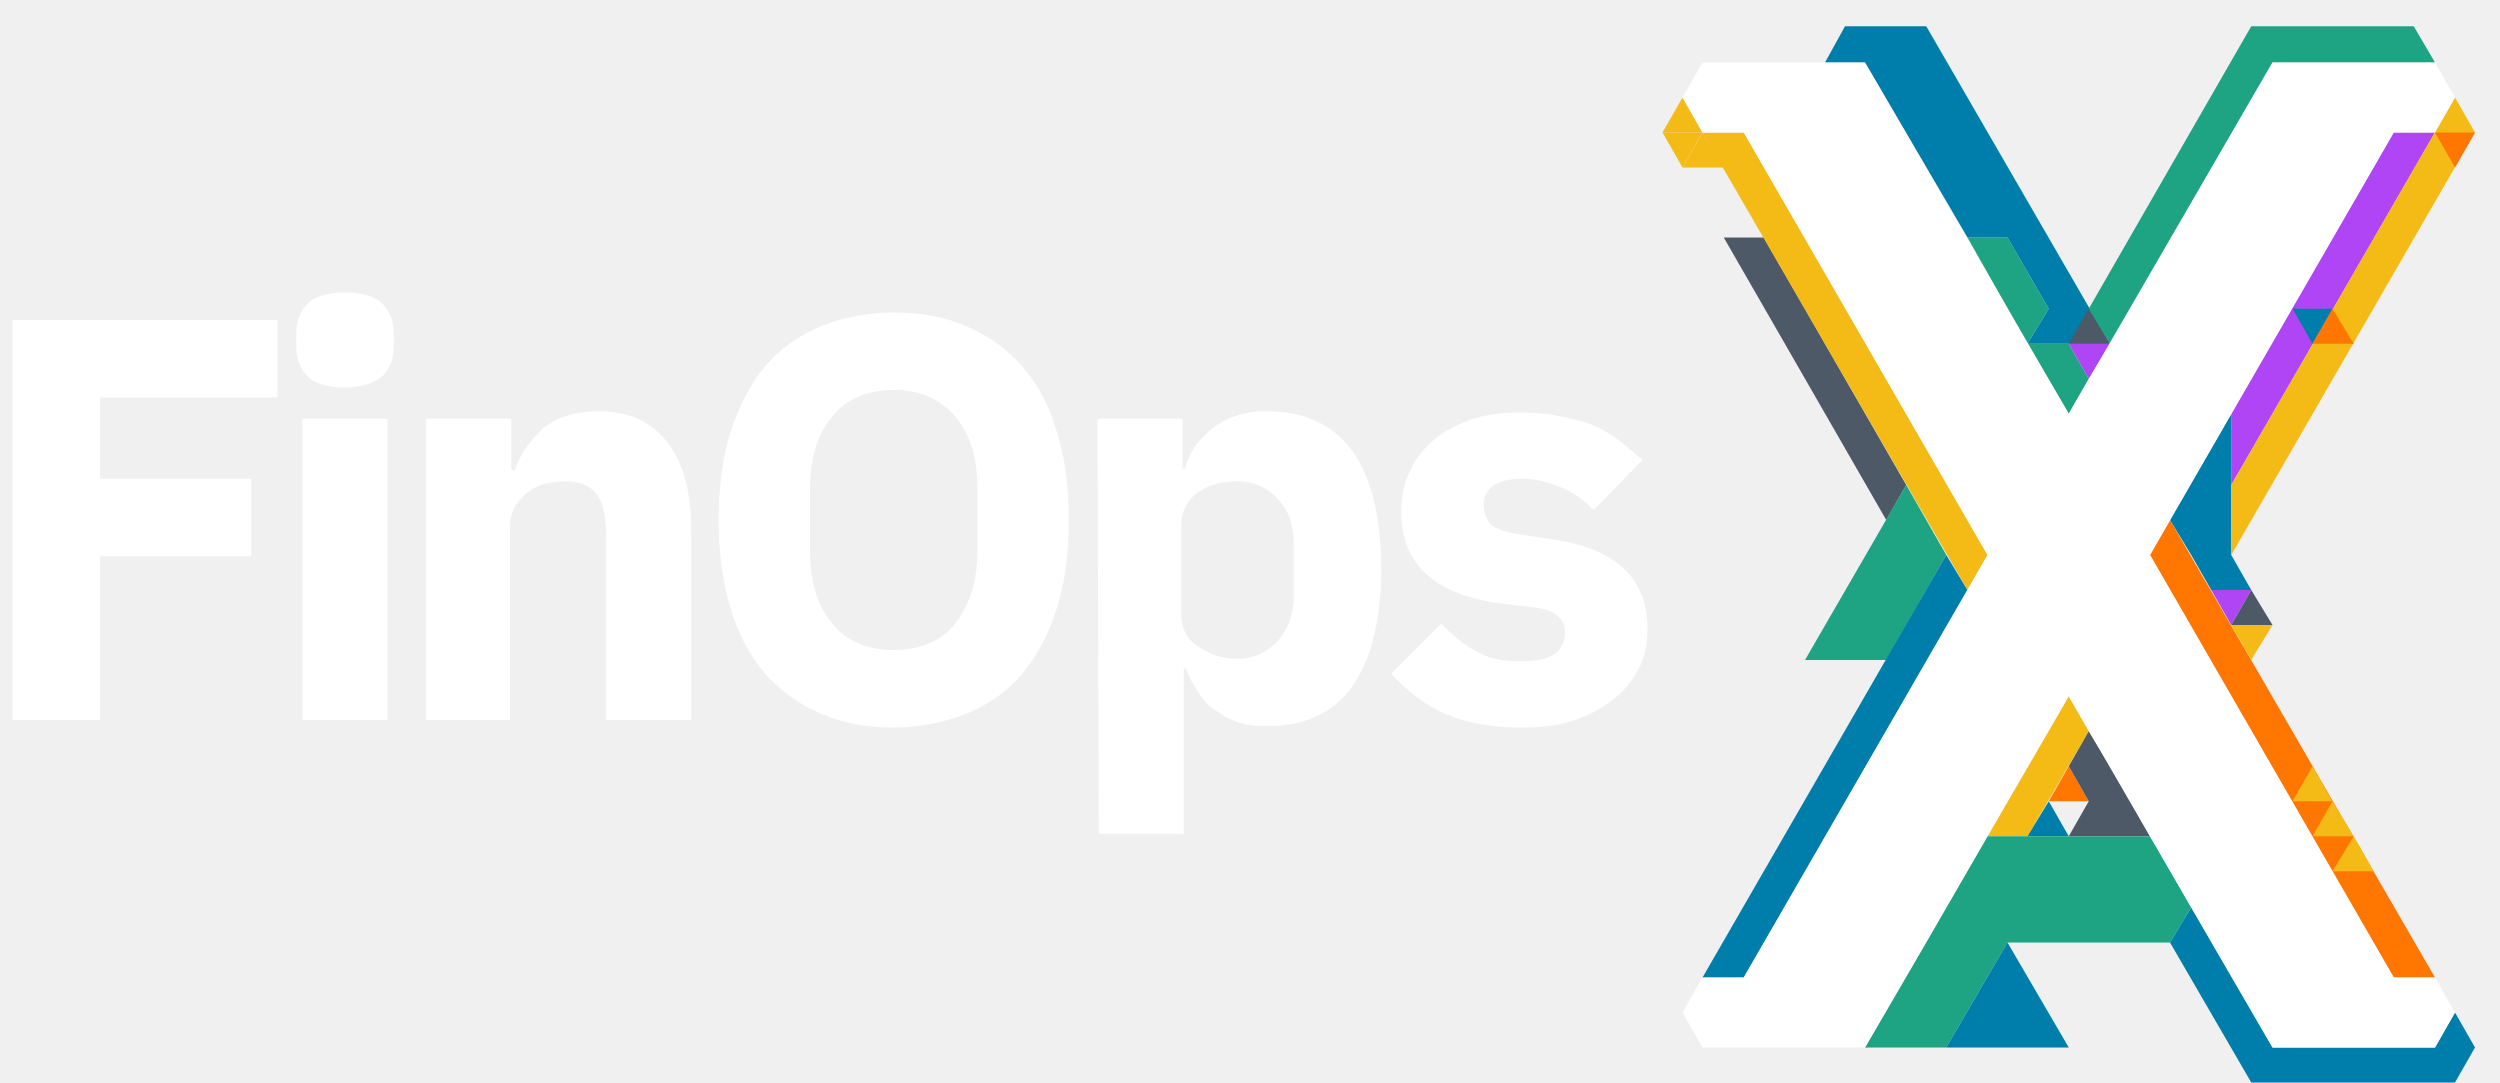
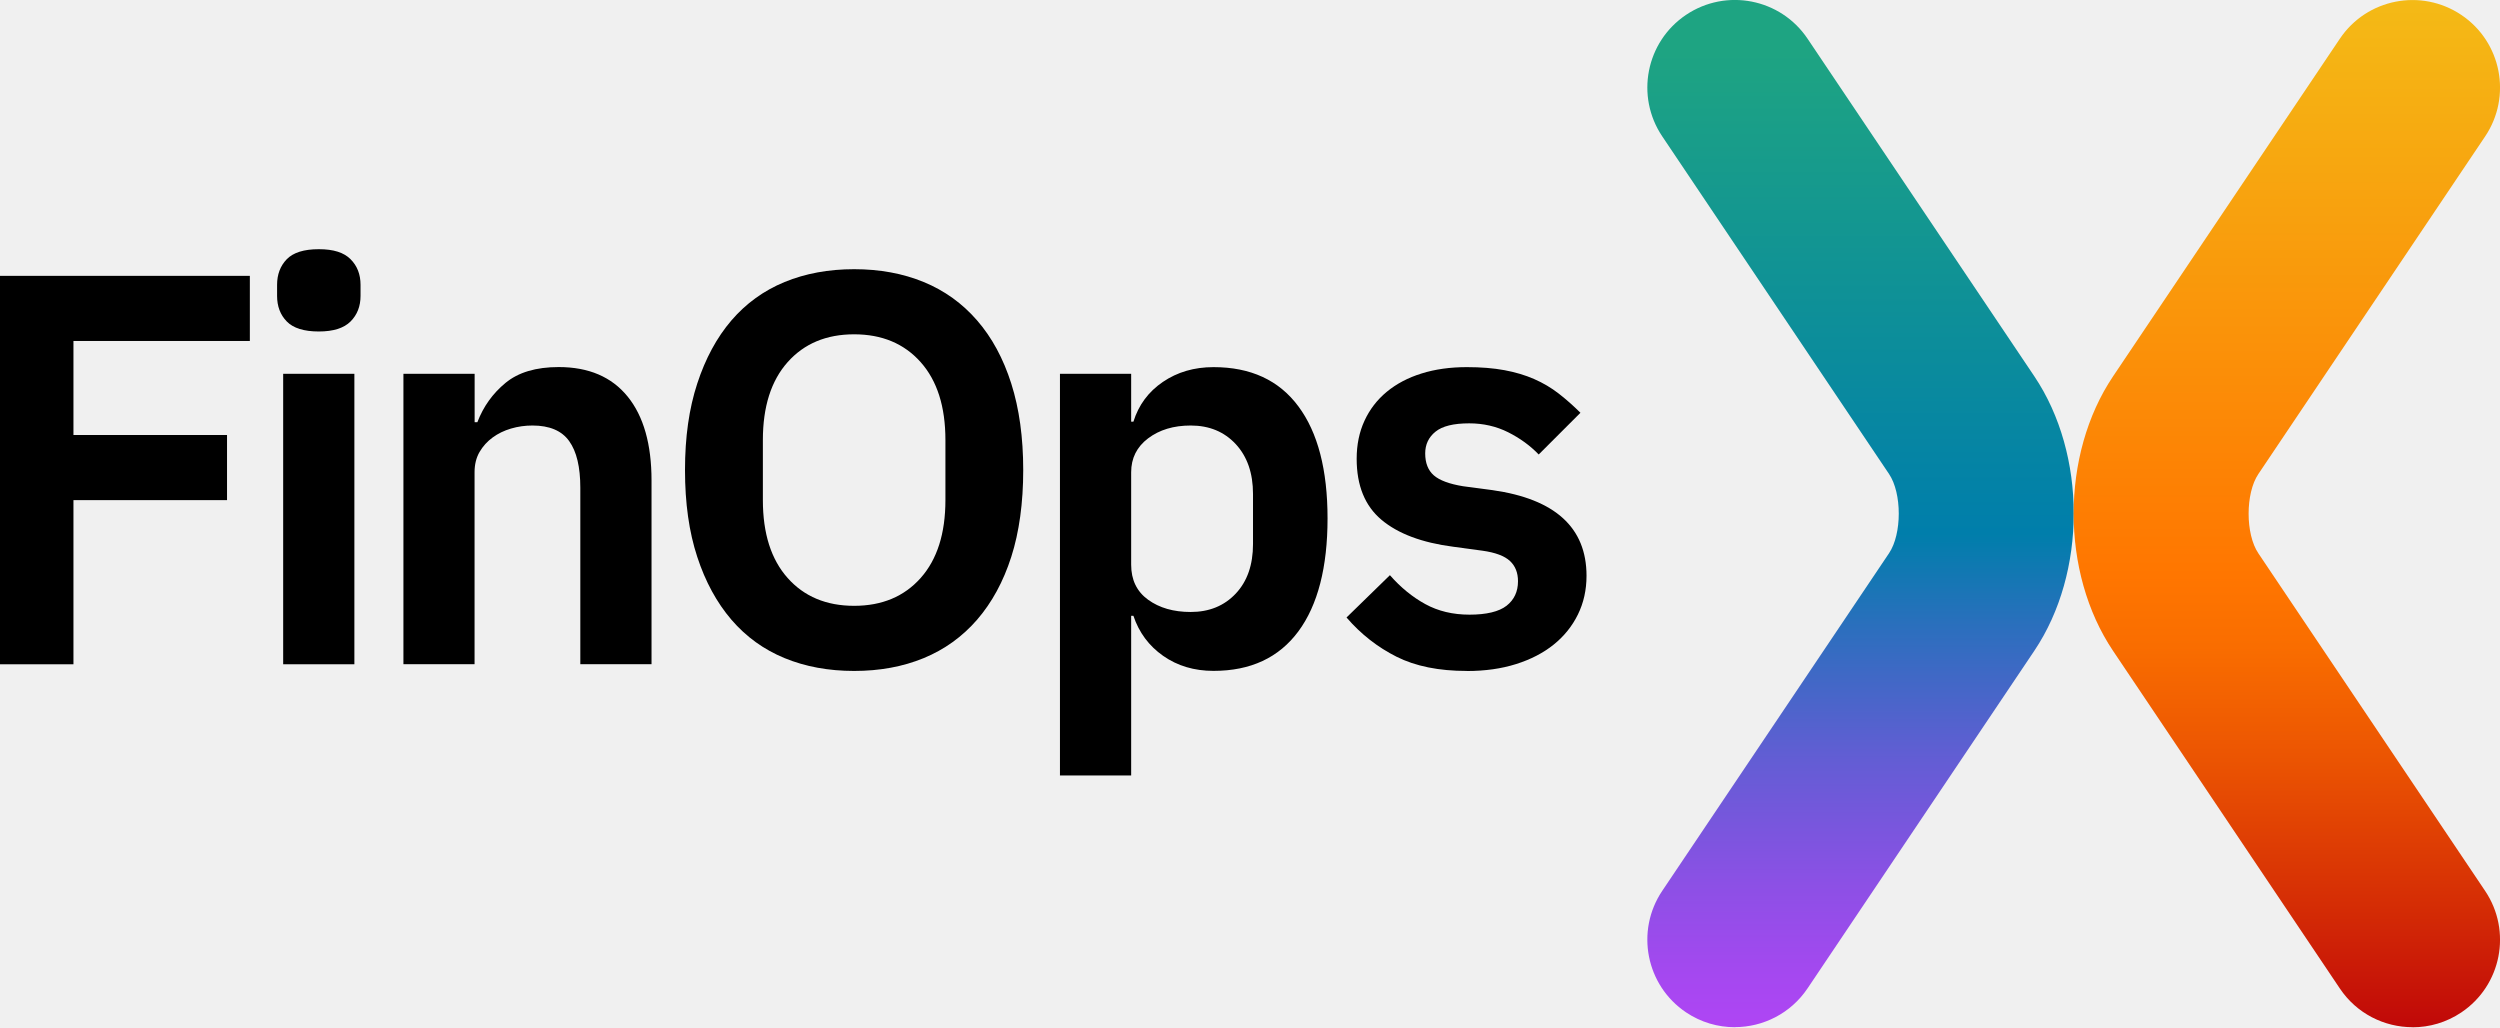
- <svg xmlns="http://www.w3.org/2000/svg" version="1.1" id="a" x="0px" y="0px" viewBox="0 0 200 86.6" style="enable-background:new 0 0 200 86.6;" xml:space="preserve">
-   <style type="text/css">
- 	.st0{fill:#4D5966;}
- 	.st1{fill:#AF45F4;}
- 	.st2{fill:#1EA482;}
- 	.st3{fill:#007EAB;}
- 	.st4{fill:#F4BA16;}
- 	.st5{fill:#FF7600;}
- 	.st6{fill:#FFFFFF;}
- </style>
-   <polygon class="st0" points="137.9,19 150.9,41.6 152.5,38.8 141.1,19 " />
-   <polygon class="st1" points="178.5,38.8 194.8,10.6 191.5,10.6 178.5,33.1 " />
-   <polygon class="st2" points="152.5,38.8 155.7,44.4 150.9,52.8 144.4,52.8 " />
-   <polygon class="st2" points="162.2,27.5 165.5,27.5 167.1,30.3 165.5,33.1 " />
-   <polygon class="st2" points="163.9,24.7 160.6,19 157.4,19 162.2,27.5 " />
-   <polygon class="st3" points="154.1,2.1 147.6,2.1 146,5 149.2,5 157.4,19 160.6,19 163.9,24.7 162.2,27.5 165.5,27.5 168.8,27.5 " />
-   <polygon class="st4" points="133,10.6 136.2,10.6 134.6,13.4 " />
-   <polygon class="st5" points="194.8,78.2 173.6,41.6 172,44.4 191.5,78.2 " />
-   <polygon class="st4" points="183.4,64.1 185,61.3 186.6,64.1 " />
-   <polygon class="st4" points="185,66.9 186.6,64.1 188.3,66.9 " />
-   <polygon class="st4" points="186.6,69.7 188.3,66.9 189.9,69.7 " />
-   <polygon class="st1" points="180.1,47.2 178.5,50 176.9,47.2 " />
-   <polygon class="st4" points="181.8,50 180.1,52.8 178.5,50 " />
-   <g>
-     <polygon class="st3" points="175.3,44.4 178.5,44.4 178.5,33.1 173.6,41.6  " />
-     <polygon class="st3" points="178.5,44.4 175.3,44.4 176.9,47.2 180.1,47.2  " />
-   </g>
-   <polygon class="st1" points="168.8,27.5 165.5,27.5 167.1,30.3 " />
-   <polygon class="st4" points="167.1,58.5 162.2,66.9 159,66.9 165.5,55.7 " />
-   <polygon class="st3" points="163.9,64.1 165.5,66.9 162.2,66.9 " />
-   <polygon class="st5" points="165.5,61.3 167.1,64.1 163.9,64.1 " />
-   <polygon class="st0" points="167.1,24.7 168.8,27.5 165.5,27.5 " />
-   <polygon class="st4" points="136.2,10.6 137.9,13.4 134.6,13.4 " />
-   <polygon class="st4" points="134.6,7.8 136.2,10.6 133,10.6 " />
-   <polygon class="st0" points="170.4,64.1 168.8,61.3 167.1,58.5 165.5,61.3 167.1,64.1 165.5,66.9 168.8,66.9 172,66.9 " />
-   <polygon class="st2" points="172,66.9 165.5,66.9 159,66.9 154.1,75.4 149.2,83.8 155.7,83.8 160.6,75.4 167.1,75.4 173.6,75.4   175.3,72.6 " />
-   <polygon class="st3" points="155.7,44.4 157.4,47.2 139.5,78.2 136.2,78.2 " />
-   <polygon class="st4" points="136.2,10.6 157.4,47.2 159,44.4 139.5,10.6 " />
-   <polygon class="st4" points="196.4,7.8 198,10.6 178.5,44.4 178.5,38.8 " />
-   <polygon class="st3" points="185,27.5 186.6,24.7 183.4,24.7 " />
-   <polygon class="st5" points="196.4,13.4 198,10.6 194.8,10.6 " />
-   <polygon class="st5" points="188.3,27.5 186.6,24.7 185,27.5 " />
-   <polygon class="st0" points="181.8,50 180.1,47.2 178.5,50 " />
-   <polygon class="st3" points="155.7,83.8 165.5,83.8 160.6,75.4 " />
-   <polygon class="st2" points="194.8,5 193.1,2.1 180.1,2.1 167.1,24.7 168.8,27.5 181.8,5 " />
-   <polygon class="st3" points="196.4,81 198,83.8 196.4,86.6 180.1,86.6 173.6,75.4 175.3,72.6 181.8,83.8 194.8,83.8 " />
-   <g>
-     <polygon id="b" class="st6" points="181.8,83.8 194.8,83.8 196.4,81 194.8,78.2 191.5,78.2 191.5,78.2 172,44.4 191.5,10.6    194.8,10.6 196.4,7.8 194.8,5 181.8,5 165.5,33.1 149.2,5 149.2,5 136.2,5 134.6,7.8 136.2,10.6 139.5,10.6 139.5,10.6 159,44.4    139.5,78.2 139.5,78.2 136.2,78.2 134.6,81 136.2,83.8 149.2,83.8 165.5,55.7 181.8,83.8  " />
+ <svg xmlns="http://www.w3.org/2000/svg" id="Layer_2" viewBox="0 0 345.11 141.8">
+   <defs>
+     <style>.cls-1{fill:url(#linear-gradient);}.cls-2{fill:url(#linear-gradient-2);}</style>
+     <linearGradient id="linear-gradient" x1="256.84" y1="141.8" x2="256.84" y2="0" gradientUnits="userSpaceOnUse">
+       <stop offset="0" stop-color="#af45f4" />
+       <stop offset=".05" stop-color="#a548f0" />
+       <stop offset=".14" stop-color="#8c50e5" />
+       <stop offset=".26" stop-color="#635dd4" />
+       <stop offset=".39" stop-color="#2b6fbd" />
+       <stop offset=".48" stop-color="#007eab" />
+       <stop offset=".95" stop-color="#1ea482" />
+     </linearGradient>
+     <linearGradient id="linear-gradient-2" x1="315.68" y1="0" x2="315.68" y2="141.8" gradientUnits="userSpaceOnUse">
+       <stop offset="0" stop-color="#f4ba16" />
+       <stop offset=".56" stop-color="#ff7600" />
+       <stop offset=".63" stop-color="#f96d00" />
+       <stop offset=".74" stop-color="#eb5402" />
+       <stop offset=".88" stop-color="#d52d05" />
+       <stop offset="1" stop-color="#c00808" />
+     </linearGradient>
+   </defs>
+   <g id="Layer_1-2">
    <g>
-       <path class="st6" d="M1,57.6v-32h21.2v6.2H8v6.5h12.1v6.2H8v13.1C8,57.6,1,57.6,1,57.6z" />
-       <path class="st6" d="M27.6,31c-1.4,0-2.4-0.3-3-0.9s-0.9-1.4-0.9-2.4v-1c0-1,0.3-1.8,0.9-2.4c0.6-0.6,1.6-0.9,3-0.9s2.4,0.3,3,0.9    c0.6,0.6,0.9,1.4,0.9,2.4v1c0,1-0.3,1.8-0.9,2.4C30,30.6,29,31,27.6,31z M24.2,33.5H31v24.1h-6.8V33.5z" />
-       <path class="st6" d="M34.1,57.6V33.5h6.8v4.1h0.3c0.4-1.3,1.2-2.3,2.2-3.3c1.1-0.9,2.6-1.4,4.4-1.4c2.5,0,4.3,0.8,5.6,2.5    c1.3,1.7,1.9,4,1.9,7.1v15.1h-6.8V43.1c0-1.6-0.2-2.7-0.7-3.5c-0.5-0.7-1.4-1.1-2.6-1.1c-0.6,0-1.1,0.1-1.6,0.2    c-0.5,0.1-1,0.4-1.4,0.7c-0.4,0.3-0.7,0.7-1,1.1c-0.2,0.4-0.4,1-0.4,1.5v15.6L34.1,57.6L34.1,57.6z" />
-       <path class="st6" d="M71.5,58.2c-2.1,0-4-0.3-5.8-1.1c-1.7-0.7-3.2-1.8-4.4-3.1c-1.2-1.4-2.2-3.1-2.8-5.2c-0.7-2.1-1-4.5-1-7.2    s0.3-5.1,1-7.2c0.7-2.1,1.6-3.8,2.8-5.2c1.2-1.4,2.7-2.4,4.4-3.1c1.7-0.7,3.7-1.1,5.8-1.1s4,0.3,5.8,1.1c1.7,0.7,3.2,1.8,4.4,3.1    c1.2,1.4,2.2,3.1,2.8,5.2c0.7,2.1,1,4.5,1,7.2s-0.3,5.1-1,7.2c-0.7,2.1-1.6,3.8-2.8,5.2c-1.2,1.4-2.7,2.4-4.4,3.1    C75.5,57.8,73.6,58.2,71.5,58.2z M71.5,52c2.1,0,3.8-0.7,4.9-2.1s1.8-3.3,1.8-5.9v-4.8c0-2.6-0.6-4.5-1.8-5.9    c-1.2-1.4-2.8-2.1-4.9-2.1c-2.1,0-3.8,0.7-4.9,2.1c-1.2,1.4-1.8,3.3-1.8,5.9V44c0,2.6,0.6,4.5,1.8,5.9C67.7,51.3,69.4,52,71.5,52z    " />
-       <path class="st6" d="M87.8,33.5h6.8v4h0.2c0.3-1.3,1.1-2.4,2.3-3.3c1.2-0.9,2.6-1.3,4.2-1.3c3.1,0,5.4,1.1,6.9,3.2    s2.3,5.3,2.3,9.4s-0.8,7.2-2.3,9.4c-1.6,2.2-3.9,3.2-6.9,3.2c-0.8,0-1.5-0.1-2.2-0.3c-0.7-0.2-1.3-0.6-1.9-1    c-0.6-0.4-1-0.9-1.4-1.5c-0.4-0.6-0.7-1.2-0.9-1.8h-0.2v13.2h-6.8L87.8,33.5L87.8,33.5z M99,52.7c1.3,0,2.3-0.5,3.2-1.4    c0.8-0.9,1.3-2.1,1.3-3.6v-4.2c0-1.5-0.4-2.7-1.3-3.6c-0.8-0.9-1.9-1.4-3.2-1.4s-2.3,0.3-3.2,0.9c-0.8,0.6-1.3,1.5-1.3,2.6v7.1    c0,1.1,0.4,2,1.3,2.6C96.7,52.3,97.7,52.7,99,52.7L99,52.7z" />
-       <path class="st6" d="M121.5,58.2c-2.3,0-4.3-0.4-5.9-1.1c-1.6-0.7-3-1.8-4.3-3.2l4-4c0.9,0.9,1.8,1.7,2.8,2.2    c1,0.6,2.2,0.8,3.5,0.8c1.3,0,2.3-0.2,2.8-0.6c0.5-0.4,0.8-1,0.8-1.7c0-1.1-0.8-1.8-2.4-2l-2.6-0.3c-5.4-0.7-8.1-3.1-8.1-7.4    c0-1.2,0.2-2.2,0.7-3.2c0.4-1,1.1-1.8,1.9-2.5c0.8-0.7,1.8-1.2,2.9-1.6c1.1-0.4,2.4-0.6,3.9-0.6c1.3,0,2.4,0.1,3.3,0.3    c1,0.2,1.8,0.4,2.6,0.7c0.7,0.3,1.4,0.7,2.1,1.2c0.6,0.5,1.2,1,1.9,1.6l-3.9,4c-0.8-0.8-1.6-1.4-2.6-1.8c-1-0.4-1.9-0.7-3-0.7    c-1.2,0-2,0.2-2.5,0.6c-0.5,0.4-0.7,0.9-0.7,1.5c0,0.6,0.2,1.1,0.5,1.5c0.3,0.3,1,0.6,2,0.8l2.7,0.4c5.3,0.7,7.9,3.1,7.9,7.2    c0,1.2-0.2,2.2-0.7,3.2c-0.5,1-1.2,1.8-2.1,2.5c-0.9,0.7-2,1.3-3.3,1.7S123.1,58.2,121.5,58.2L121.5,58.2z" />
+       <path class="cls-1" d="M239.48,141.8c-2.32,0-4.66-.66-6.73-2.05-5.54-3.72-7.01-11.23-3.29-16.77l31.31-46.61c1.79-2.66,1.79-8.28,0-10.94l-31.31-46.61c-3.72-5.54-2.25-13.05,3.29-16.77s13.05-2.25,16.77,3.29l31.31,46.61c7.25,10.8,7.25,27.08,0,37.88l-31.31,46.61c-2.33,3.47-6.15,5.35-10.04,5.35Z" />
+       <path class="cls-2" d="M333.04,141.8c-3.89,0-7.71-1.87-10.04-5.35l-31.31-46.61c-7.25-10.8-7.25-27.08,0-37.88l31.31-46.61c3.72-5.54,11.23-7.01,16.77-3.29,5.54,3.72,7.01,11.23,3.29,16.77l-31.31,46.61c-1.79,2.66-1.79,8.28,0,10.94l31.31,46.61c3.72,5.54,2.25,13.05-3.29,16.77-2.07,1.39-4.41,2.05-6.73,2.05Z" />
+     </g>
+     <g>
+       <path d="M0,91.69V38.08H34.49v8.99H10.14v12.98H31.34v8.99H10.14v22.66H0Z" />
+       <path d="M44.01,45.76c-2.05,0-3.52-.46-4.42-1.38-.9-.92-1.34-2.1-1.34-3.53v-1.54c0-1.43,.45-2.61,1.34-3.53,.9-.92,2.37-1.38,4.42-1.38s3.46,.46,4.38,1.38,1.38,2.1,1.38,3.53v1.54c0,1.43-.46,2.61-1.38,3.53s-2.38,1.38-4.38,1.38Zm-4.92,5.84h9.83v40.1h-9.83V51.6Z" />
+       <path d="M55.69,91.69V51.6h9.83v6.68h.38c.82-2.15,2.11-3.96,3.88-5.42,1.77-1.46,4.21-2.19,7.34-2.19,4.15,0,7.32,1.36,9.52,4.07,2.2,2.71,3.3,6.58,3.3,11.6v25.35h-9.83v-24.35c0-2.87-.51-5.02-1.54-6.45-1.02-1.43-2.71-2.15-5.07-2.15-1.02,0-2.01,.14-2.96,.42-.95,.28-1.79,.69-2.53,1.23-.74,.54-1.34,1.2-1.81,2-.46,.79-.69,1.73-.69,2.8v26.5h-9.83Z" />
+       <path d="M117.91,92.62c-3.53,0-6.73-.59-9.6-1.77-2.87-1.18-5.31-2.94-7.34-5.3-2.02-2.36-3.6-5.25-4.72-8.68-1.13-3.43-1.69-7.42-1.69-11.98s.56-8.49,1.69-11.94c1.13-3.46,2.7-6.36,4.72-8.72,2.02-2.35,4.47-4.12,7.34-5.3,2.87-1.18,6.07-1.77,9.6-1.77s6.73,.59,9.6,1.77c2.87,1.18,5.33,2.95,7.37,5.3,2.05,2.36,3.62,5.26,4.72,8.72,1.1,3.46,1.65,7.44,1.65,11.94s-.55,8.55-1.65,11.98c-1.1,3.43-2.68,6.32-4.72,8.68-2.05,2.36-4.51,4.12-7.37,5.3-2.87,1.18-6.07,1.77-9.6,1.77Zm0-8.99c3.84,0,6.9-1.28,9.18-3.84,2.28-2.56,3.42-6.15,3.42-10.75v-8.3c0-4.61-1.14-8.19-3.42-10.75-2.28-2.56-5.34-3.84-9.18-3.84s-6.9,1.28-9.18,3.84c-2.28,2.56-3.42,6.15-3.42,10.75v8.3c0,4.61,1.14,8.19,3.42,10.75,2.28,2.56,5.34,3.84,9.18,3.84Z" />
+       <path d="M146.32,51.6h9.83v6.61h.31c.72-2.3,2.07-4.13,4.07-5.49,2-1.36,4.33-2.04,6.99-2.04,5.12,0,9.03,1.8,11.71,5.41,2.69,3.61,4.03,8.77,4.03,15.48s-1.34,11.96-4.03,15.59-6.59,5.45-11.71,5.45c-2.66,0-4.98-.69-6.95-2.07-1.97-1.38-3.34-3.23-4.11-5.53h-.31v22.04h-9.83V51.6Zm18.05,32.88c2.56,0,4.63-.85,6.22-2.54,1.59-1.69,2.38-3.97,2.38-6.84v-6.91c0-2.87-.79-5.16-2.38-6.88-1.59-1.71-3.66-2.57-6.22-2.57-2.36,0-4.31,.59-5.88,1.77-1.56,1.18-2.34,2.74-2.34,4.69v12.75c0,2.1,.78,3.71,2.34,4.84,1.56,1.13,3.52,1.69,5.88,1.69Z" />
+       <path d="M202.47,92.62c-3.84,0-7.07-.65-9.68-1.96-2.61-1.31-4.92-3.11-6.91-5.42l5.99-5.84c1.48,1.69,3.11,3.02,4.88,3.99,1.77,.97,3.8,1.46,6.11,1.46s4.06-.41,5.11-1.23c1.05-.82,1.58-1.95,1.58-3.38,0-1.18-.37-2.11-1.11-2.8-.74-.69-2.01-1.17-3.8-1.42l-3.99-.54c-4.35-.56-7.67-1.81-9.95-3.73-2.28-1.92-3.42-4.72-3.42-8.41,0-1.95,.36-3.7,1.08-5.26,.72-1.56,1.74-2.89,3.07-3.99,1.33-1.1,2.93-1.95,4.8-2.53,1.87-.59,3.96-.88,6.26-.88,1.95,0,3.67,.14,5.19,.42,1.51,.28,2.88,.69,4.11,1.23,1.23,.54,2.35,1.2,3.38,2,1.02,.79,2.02,1.68,3,2.65l-5.76,5.76c-1.18-1.23-2.59-2.25-4.22-3.07-1.64-.82-3.43-1.23-5.38-1.23-2.15,0-3.7,.38-4.65,1.15-.95,.77-1.42,1.77-1.42,3,0,1.33,.4,2.34,1.19,3.03,.79,.69,2.14,1.19,4.03,1.5l4.07,.54c8.65,1.23,12.98,5.17,12.98,11.83,0,1.95-.4,3.73-1.19,5.34-.79,1.61-1.91,3-3.34,4.15-1.43,1.15-3.16,2.05-5.19,2.69-2.02,.64-4.29,.96-6.8,.96Z" />
    </g>
  </g>
</svg>
